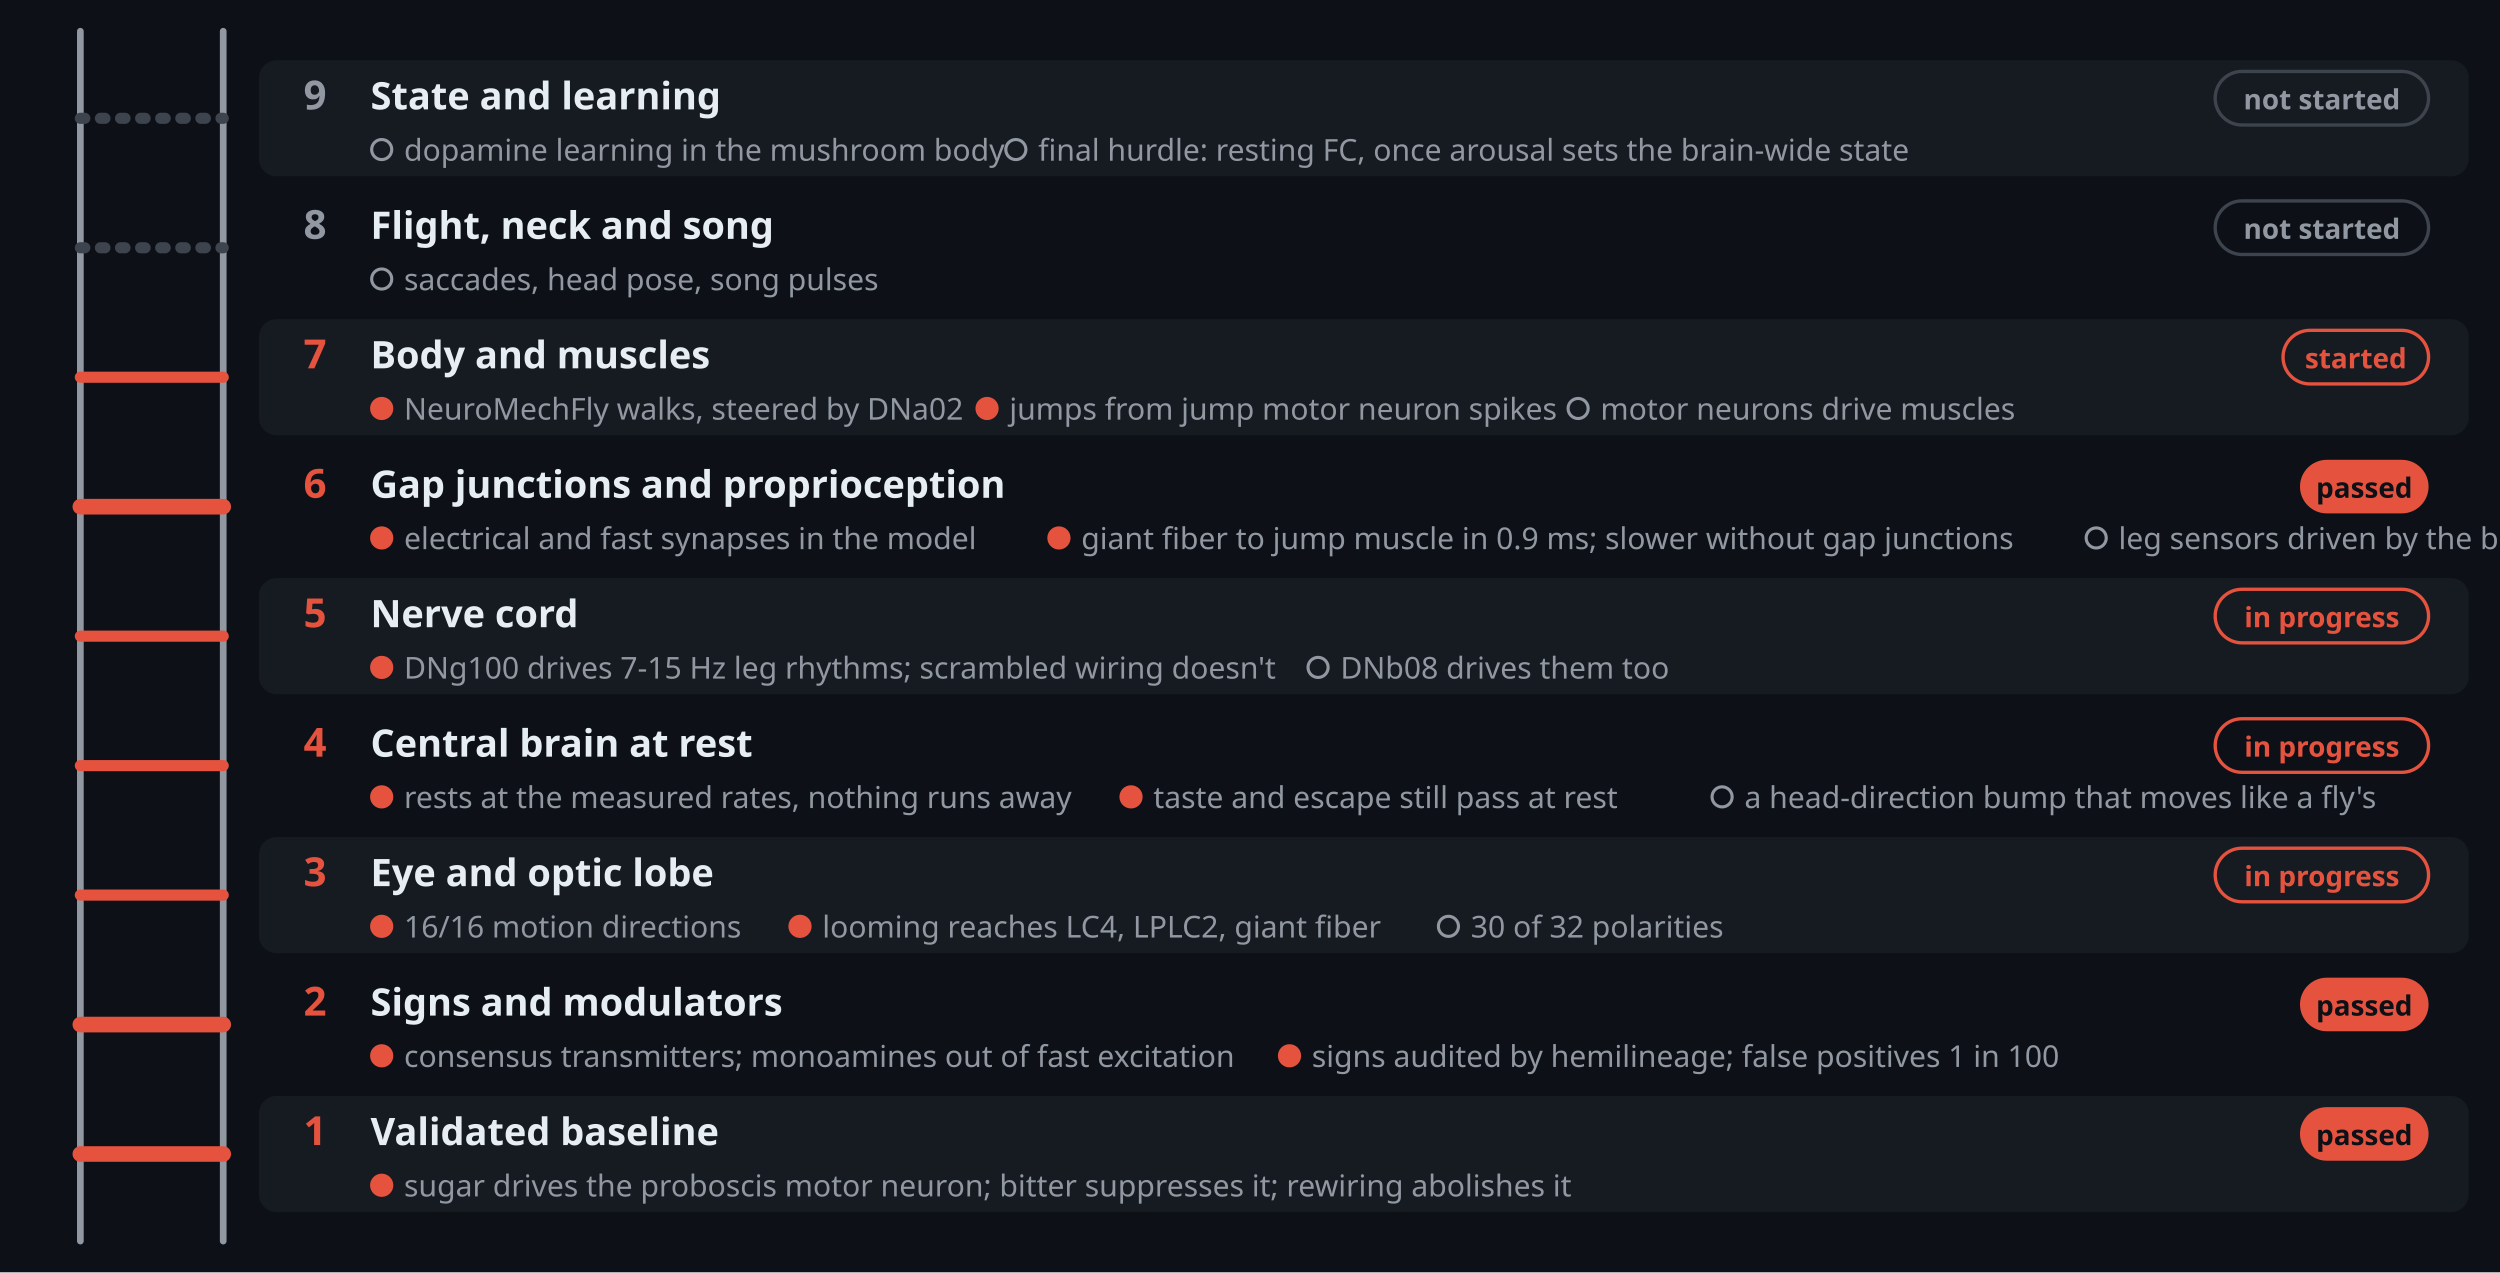
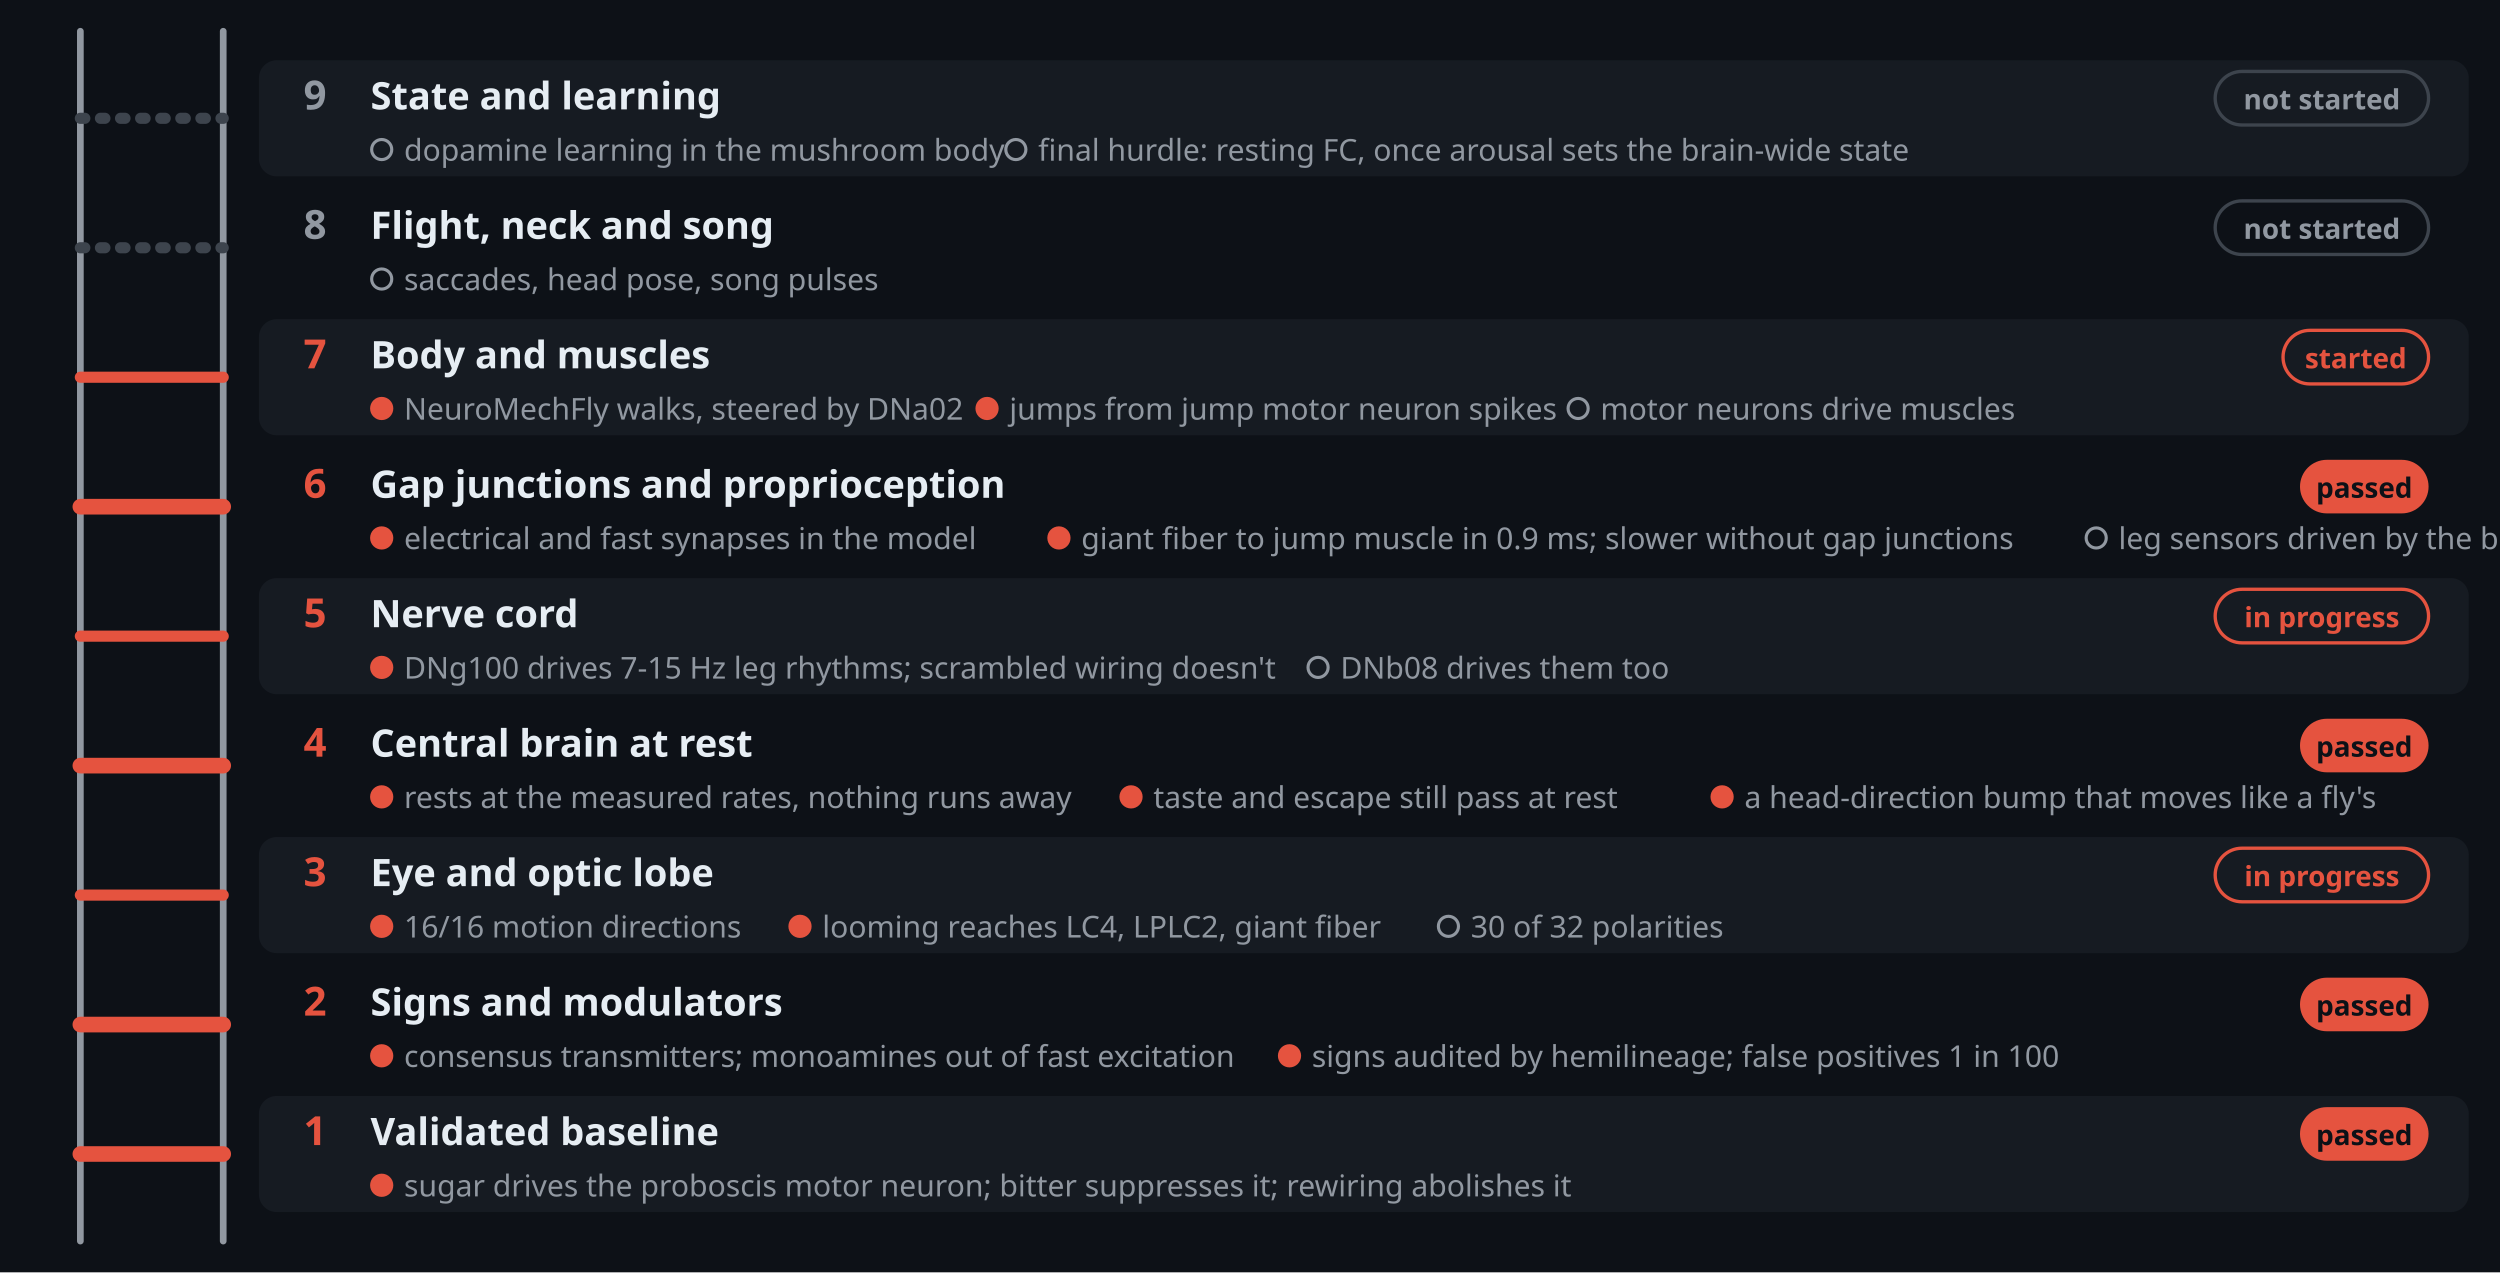
<svg xmlns="http://www.w3.org/2000/svg" width="1120" height="570" viewBox="0 0 1120 570" role="img" aria-labelledby="t">
  <style>
    text { font-family: -apple-system, BlinkMacSystemFont, 'Segoe UI', 'Noto Sans', Helvetica, Arial, sans-serif; }
    .num { font-size: 18px; font-weight: 700; font-variant-numeric: tabular-nums; }
    .name { font-size: 17px; font-weight: 600; fill: #e6edf3; }
    .mark { font-size: 13.5px; fill: #9198a1; }
    .pill { font-size: 12.5px; font-weight: 600; }
    </style>
  <rect width="1120" height="570" fill="#0d1117" />
  <path d="M36 14V556M100 14V556" stroke="#9198a1" stroke-width="3" stroke-linecap="round" />
  <g>
    <rect x="116" y="491.0" width="990" height="52" rx="8" fill="#161b22" />
    <path d="M36 517.0H100" stroke="#e5533f" stroke-width="7" stroke-linecap="round" />
    <text x="136" y="513.0" class="num" fill="#e5533f">1</text>
    <text x="166" y="513.0" class="name">Validated baseline</text>
    <rect x="1030.4" y="496.0" width="57.6" height="24" rx="12" fill="#e5533f" />
    <text x="1059.2" y="513.0" class="pill" fill="#0d1117" text-anchor="middle">passed</text>
    <circle cx="171.0" cy="531.0" r="4.5" fill="#e5533f" stroke="#e5533f" stroke-width="1.4" />
    <text x="181.0" y="536.0" class="mark">sugar drives the proboscis motor neuron; bitter suppresses it; rewiring abolishes it</text>
  </g>
  <g>
    <path d="M36 459.0H100" stroke="#e5533f" stroke-width="7" stroke-linecap="round" />
    <text x="136" y="455.0" class="num" fill="#e5533f">2</text>
    <text x="166" y="455.0" class="name">Signs and modulators</text>
    <rect x="1030.4" y="438.0" width="57.6" height="24" rx="12" fill="#e5533f" />
    <text x="1059.2" y="455.0" class="pill" fill="#0d1117" text-anchor="middle">passed</text>
    <circle cx="171.0" cy="473.0" r="4.5" fill="#e5533f" stroke="#e5533f" stroke-width="1.4" />
    <text x="181.0" y="478.0" class="mark">consensus transmitters; monoamines out of fast excitation</text>
    <circle cx="577.7" cy="473.0" r="4.5" fill="#e5533f" stroke="#e5533f" stroke-width="1.4" />
    <text x="587.7" y="478.0" class="mark">signs audited by hemilineage; false positives 1 in 100</text>
  </g>
  <g>
    <rect x="116" y="375.0" width="990" height="52" rx="8" fill="#161b22" />
    <path d="M36 401.0H100" stroke="#e5533f" stroke-width="5" stroke-linecap="round" />
    <text x="136" y="397.0" class="num" fill="#e5533f">3</text>
    <text x="166" y="397.0" class="name">Eye and optic lobe</text>
    <rect x="992.4" y="380.0" width="95.6" height="24" rx="12" fill="none" stroke="#e5533f" stroke-width="1.5" />
    <text x="1040.2" y="397.0" class="pill" fill="#e5533f" text-anchor="middle">in progress</text>
    <circle cx="171.0" cy="415.0" r="4.5" fill="#e5533f" stroke="#e5533f" stroke-width="1.4" />
    <text x="181.0" y="420.0" class="mark">16/16 motion directions</text>
    <circle cx="358.4" cy="415.0" r="4.5" fill="#e5533f" stroke="#e5533f" stroke-width="1.4" />
    <text x="368.4" y="420.0" class="mark">looming reaches LC4, LPLC2, giant fiber</text>
    <circle cx="648.9" cy="415.0" r="4.5" fill="none" stroke="#9198a1" stroke-width="1.4" />
    <text x="658.9" y="420.0" class="mark">30 of 32 polarities</text>
  </g>
  <g>
-     <path d="M36 343.0H100" stroke="#e5533f" stroke-width="5" stroke-linecap="round" />
+     <path d="M36 343.0H100" stroke="#e5533f" stroke-width="7" stroke-linecap="round" />
    <text x="136" y="339.0" class="num" fill="#e5533f">4</text>
    <text x="166" y="339.0" class="name">Central brain at rest</text>
-     <rect x="992.4" y="322.0" width="95.6" height="24" rx="12" fill="none" stroke="#e5533f" stroke-width="1.5" />
-     <text x="1040.2" y="339.0" class="pill" fill="#e5533f" text-anchor="middle">in progress</text>
+     <rect x="1030.4" y="322.0" width="57.6" height="24" rx="12" fill="#e5533f" />
+     <text x="1059.2" y="339.0" class="pill" fill="#0d1117" text-anchor="middle">passed</text>
    <circle cx="171.0" cy="357.0" r="4.5" fill="#e5533f" stroke="#e5533f" stroke-width="1.4" />
    <text x="181.0" y="362.0" class="mark">rests at the measured rates, nothing runs away</text>
    <circle cx="506.7" cy="357.0" r="4.5" fill="#e5533f" stroke="#e5533f" stroke-width="1.4" />
    <text x="516.7" y="362.0" class="mark">taste and escape still pass at rest</text>
-     <circle cx="771.5" cy="357.0" r="4.5" fill="none" stroke="#9198a1" stroke-width="1.4" />
+     <circle cx="771.5" cy="357.0" r="4.5" fill="#e5533f" stroke="#e5533f" stroke-width="1.4" />
    <text x="781.5" y="362.0" class="mark">a head-direction bump that moves like a fly's</text>
  </g>
  <g>
    <rect x="116" y="259.0" width="990" height="52" rx="8" fill="#161b22" />
    <path d="M36 285.0H100" stroke="#e5533f" stroke-width="5" stroke-linecap="round" />
    <text x="136" y="281.0" class="num" fill="#e5533f">5</text>
    <text x="166" y="281.0" class="name">Nerve cord</text>
    <rect x="992.4" y="264.0" width="95.6" height="24" rx="12" fill="none" stroke="#e5533f" stroke-width="1.5" />
    <text x="1040.2" y="281.0" class="pill" fill="#e5533f" text-anchor="middle">in progress</text>
    <circle cx="171.0" cy="299.0" r="4.5" fill="#e5533f" stroke="#e5533f" stroke-width="1.4" />
    <text x="181.0" y="304.0" class="mark">DNg100 drives 7-15 Hz leg rhythms; scrambled wiring doesn't</text>
    <circle cx="590.5" cy="299.0" r="4.5" fill="none" stroke="#9198a1" stroke-width="1.4" />
    <text x="600.5" y="304.0" class="mark">DNb08 drives them too</text>
  </g>
  <g>
    <path d="M36 227.0H100" stroke="#e5533f" stroke-width="7" stroke-linecap="round" />
    <text x="136" y="223.0" class="num" fill="#e5533f">6</text>
    <text x="166" y="223.0" class="name">Gap junctions and proprioception</text>
    <rect x="1030.4" y="206.0" width="57.6" height="24" rx="12" fill="#e5533f" />
    <text x="1059.2" y="223.0" class="pill" fill="#0d1117" text-anchor="middle">passed</text>
    <circle cx="171.0" cy="241.0" r="4.5" fill="#e5533f" stroke="#e5533f" stroke-width="1.4" />
    <text x="181.0" y="246.0" class="mark">electrical and fast synapses in the model</text>
    <circle cx="474.4" cy="241.0" r="4.5" fill="#e5533f" stroke="#e5533f" stroke-width="1.4" />
    <text x="484.4" y="246.0" class="mark">giant fiber to jump muscle in 0.9 ms; slower without gap junctions</text>
    <circle cx="939.1" cy="241.0" r="4.5" fill="none" stroke="#9198a1" stroke-width="1.4" />
    <text x="949.1" y="246.0" class="mark">leg sensors driven by the body</text>
  </g>
  <g>
    <rect x="116" y="143.0" width="990" height="52" rx="8" fill="#161b22" />
    <path d="M36 169.0H100" stroke="#e5533f" stroke-width="5" stroke-linecap="round" />
    <text x="136" y="165.0" class="num" fill="#e5533f">7</text>
    <text x="166" y="165.0" class="name">Body and muscles</text>
    <rect x="1022.8" y="148.0" width="65.2" height="24" rx="12" fill="none" stroke="#e5533f" stroke-width="1.5" />
    <text x="1055.4" y="165.0" class="pill" fill="#e5533f" text-anchor="middle">started</text>
    <circle cx="171.0" cy="183.0" r="4.5" fill="#e5533f" stroke="#e5533f" stroke-width="1.4" />
    <text x="181.0" y="188.0" class="mark">NeuroMechFly walks, steered by DNa02</text>
    <circle cx="442.2" cy="183.0" r="4.5" fill="#e5533f" stroke="#e5533f" stroke-width="1.4" />
    <text x="452.2" y="188.0" class="mark">jumps from jump motor neuron spikes</text>
    <circle cx="707.0" cy="183.0" r="4.5" fill="none" stroke="#9198a1" stroke-width="1.4" />
    <text x="717.0" y="188.0" class="mark">motor neurons drive muscles</text>
  </g>
  <g>
    <path d="M36 111.0H100" stroke="#3d444d" stroke-width="5" stroke-linecap="round" stroke-dasharray="2 7" />
    <text x="136" y="107.0" class="num" fill="#9198a1">8</text>
    <text x="166" y="107.0" class="name">Flight, neck and song</text>
    <rect x="992.4" y="90.0" width="95.6" height="24" rx="12" fill="none" stroke="#3d444d" stroke-width="1.5" />
    <text x="1040.2" y="107.0" class="pill" fill="#9198a1" text-anchor="middle">not started</text>
    <circle cx="171.0" cy="125.0" r="4.5" fill="none" stroke="#9198a1" stroke-width="1.4" />
    <text x="181.0" y="130.0" class="mark">saccades, head pose, song pulses</text>
  </g>
  <g>
    <rect x="116" y="27.0" width="990" height="52" rx="8" fill="#161b22" />
    <path d="M36 53.0H100" stroke="#3d444d" stroke-width="5" stroke-linecap="round" stroke-dasharray="2 7" />
    <text x="136" y="49.0" class="num" fill="#9198a1">9</text>
    <text x="166" y="49.0" class="name">State and learning</text>
    <rect x="992.4" y="32.0" width="95.6" height="24" rx="12" fill="none" stroke="#3d444d" stroke-width="1.5" />
    <text x="1040.2" y="49.0" class="pill" fill="#9198a1" text-anchor="middle">not started</text>
    <circle cx="171.0" cy="67.0" r="4.5" fill="none" stroke="#9198a1" stroke-width="1.4" />
    <text x="181.0" y="72.0" class="mark">dopamine learning in the mushroom body</text>
    <circle cx="455.1" cy="67.0" r="4.5" fill="none" stroke="#9198a1" stroke-width="1.4" />
    <text x="465.1" y="72.0" class="mark">final hurdle: resting FC, once arousal sets the brain-wide state</text>
  </g>
</svg>
